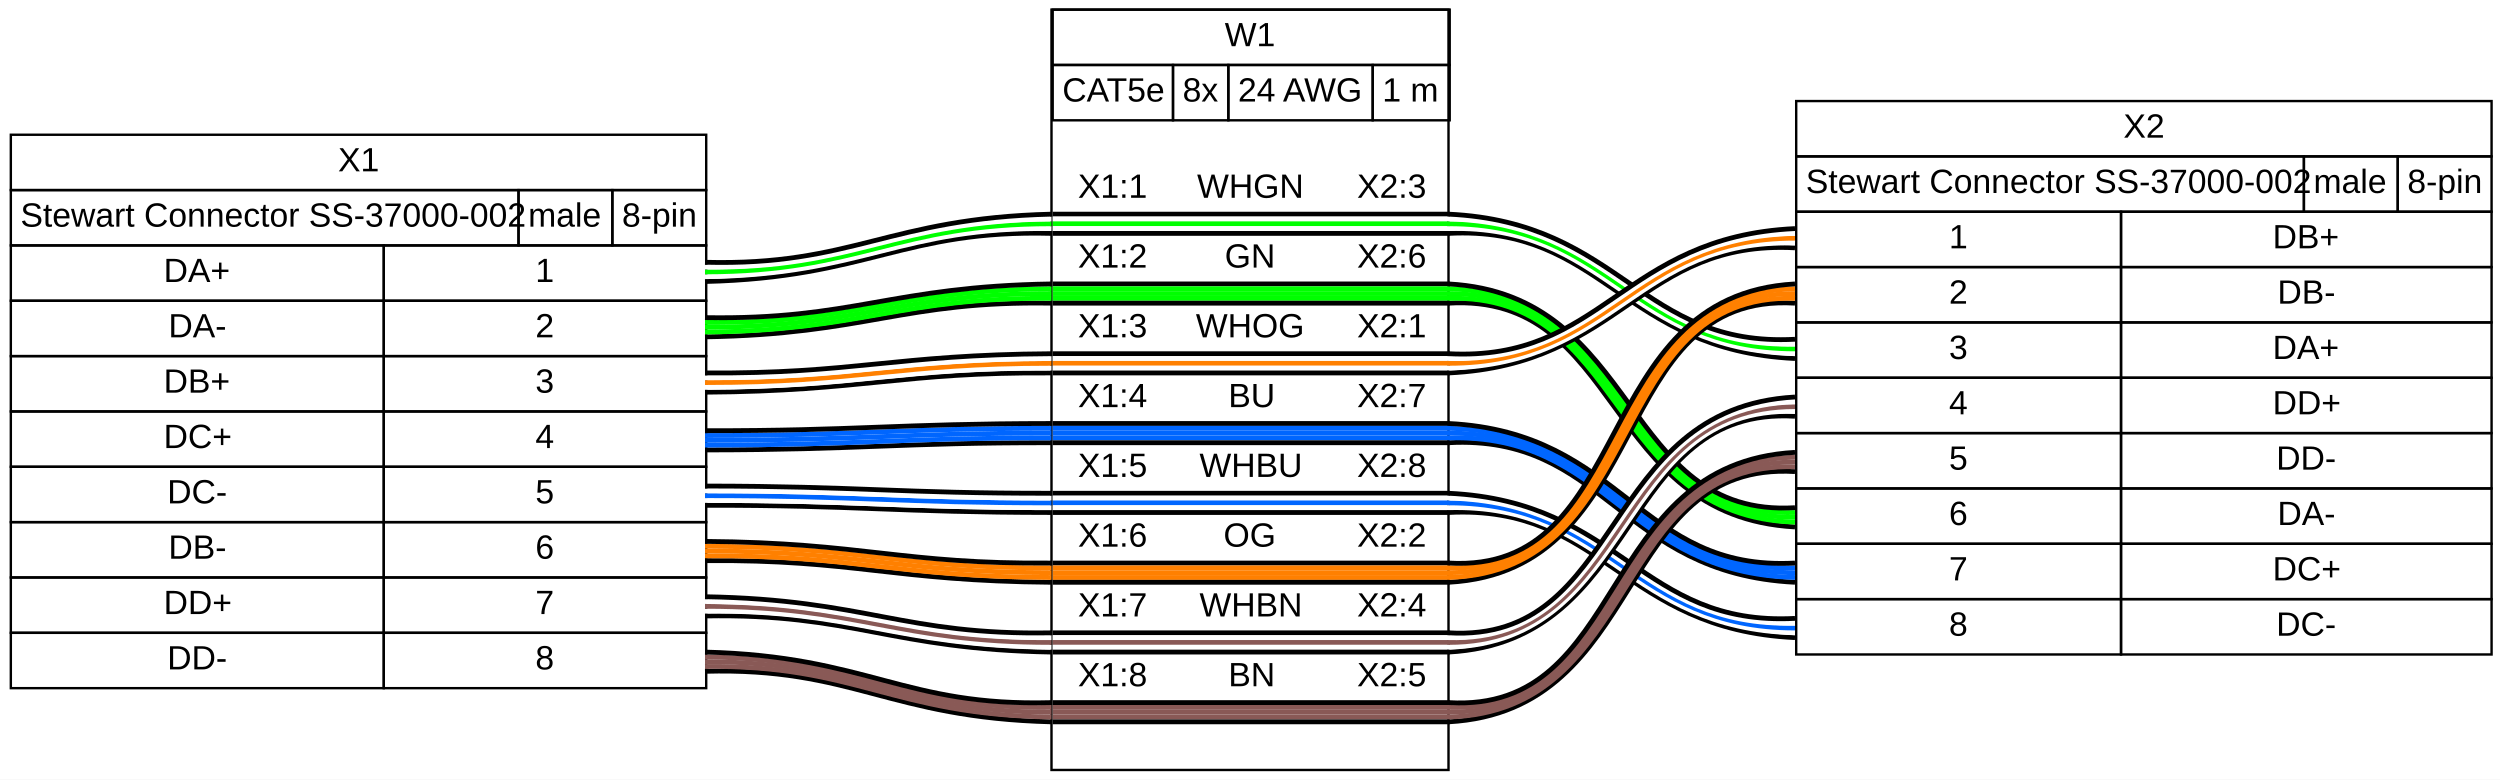
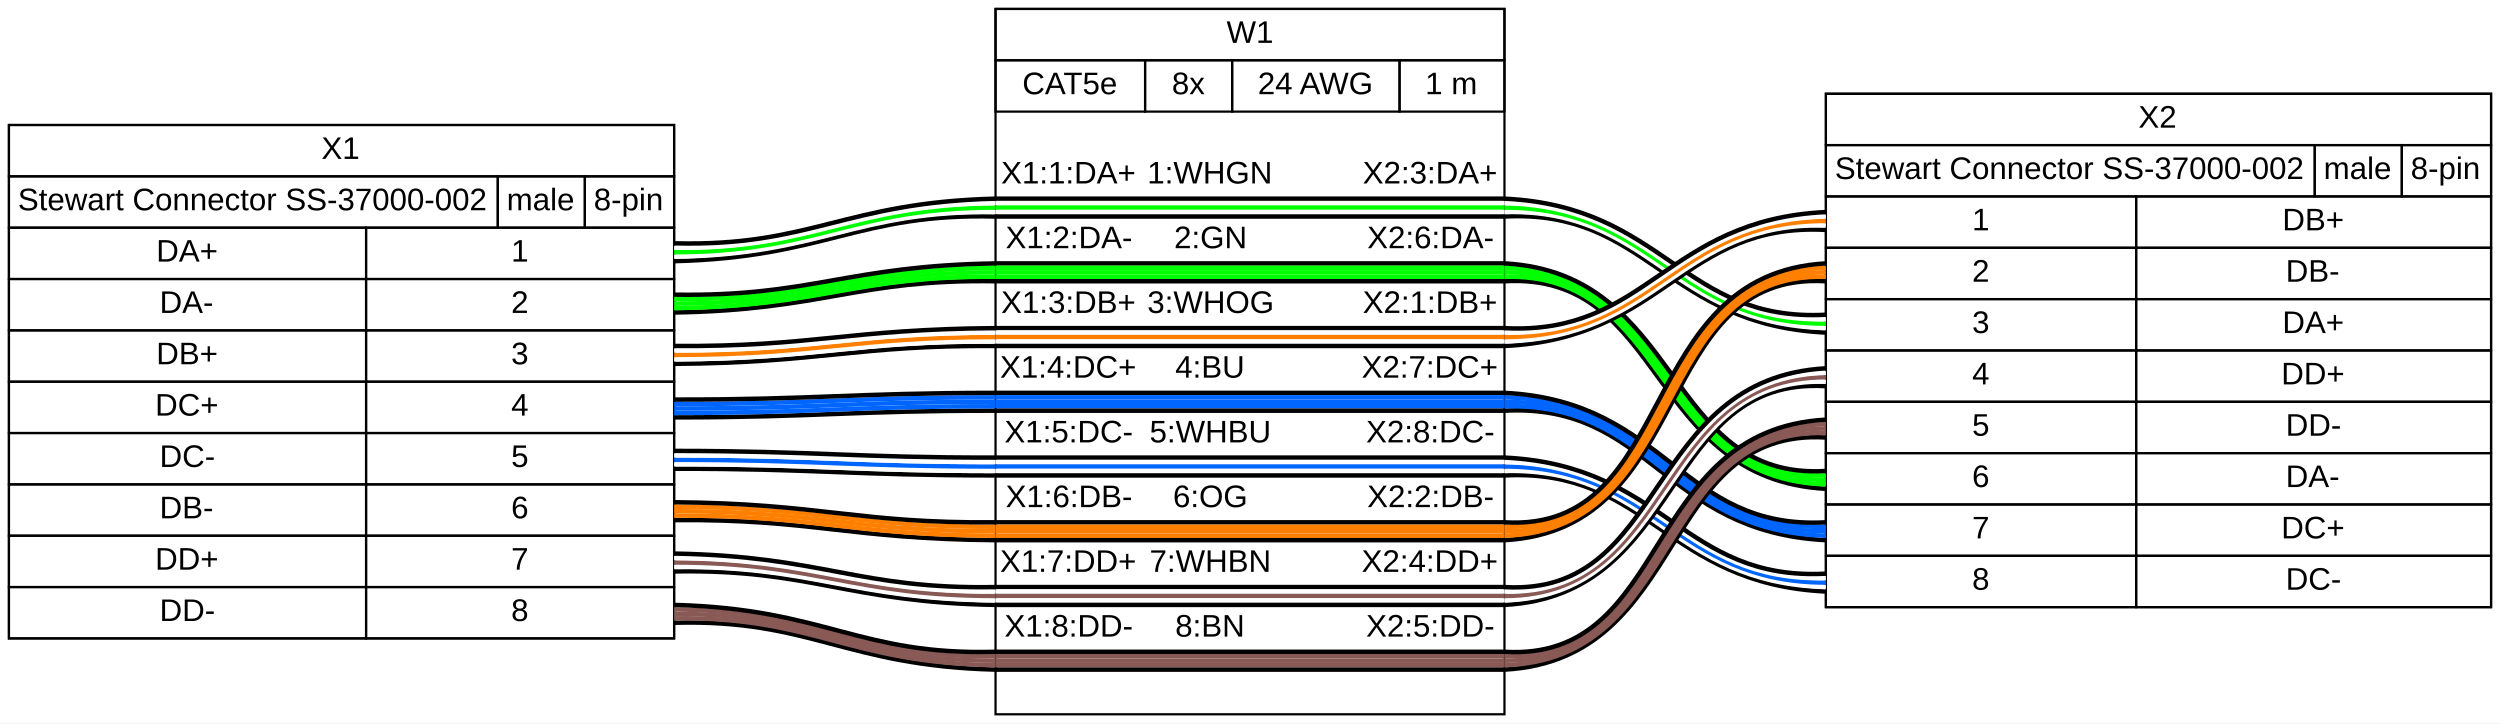
- <svg xmlns="http://www.w3.org/2000/svg" width="1039pt" height="324pt" viewBox="0.00 0.00 1039.00 324.00">
+ <svg xmlns="http://www.w3.org/2000/svg" width="1120pt" height="324pt" viewBox="0.00 0.00 1120.00 324.00">
  <g id="graph0" class="graph" transform="scale(1 1) rotate(0) translate(4 320)">
-     <polygon fill="white" stroke="transparent" points="-4,4 -4,-320 1035,-320 1035,4 -4,4" />
+     <polygon fill="#ffffff" stroke="transparent" points="-4,4 -4,-320 1116,-320 1116,4 -4,4" />
    <g id="node1" class="node">
-       <polygon fill="white" stroke="transparent" points="289,-264 0,-264 0,-34 289,-34 289,-264" />
-       <polygon fill="none" stroke="black" points="0.5,-241 0.5,-264 289.5,-264 289.5,-241 0.5,-241" />
-       <text text-anchor="start" x="136.5" y="-248.8" font-family="arial" font-size="14.00">X1</text>
-       <polygon fill="none" stroke="black" points="0.5,-218 0.5,-241 211.5,-241 211.5,-218 0.5,-218" />
-       <text text-anchor="start" x="4.5" y="-225.8" font-family="arial" font-size="14.00">Stewart Connector SS-37000-002</text>
-       <polygon fill="none" stroke="black" points="211.5,-218 211.5,-241 250.5,-241 250.5,-218 211.5,-218" />
-       <text text-anchor="start" x="215.5" y="-225.8" font-family="arial" font-size="14.00">male</text>
-       <polygon fill="none" stroke="black" points="250.5,-218 250.5,-241 289.5,-241 289.5,-218 250.5,-218" />
-       <text text-anchor="start" x="254.5" y="-225.8" font-family="arial" font-size="14.00">8-pin</text>
-       <polygon fill="none" stroke="black" points="0.5,-195 0.5,-218 155.5,-218 155.5,-195 0.5,-195" />
-       <text text-anchor="start" x="64" y="-202.8" font-family="arial" font-size="14.00">DA+</text>
-       <polygon fill="none" stroke="black" points="155.5,-195 155.5,-218 289.5,-218 289.5,-195 155.5,-195" />
-       <text text-anchor="start" x="218.5" y="-202.8" font-family="arial" font-size="14.00">1</text>
-       <polygon fill="none" stroke="black" points="0.5,-172 0.5,-195 155.5,-195 155.5,-172 0.5,-172" />
-       <text text-anchor="start" x="66" y="-179.8" font-family="arial" font-size="14.00">DA-</text>
-       <polygon fill="none" stroke="black" points="155.5,-172 155.5,-195 289.5,-195 289.5,-172 155.5,-172" />
-       <text text-anchor="start" x="218.5" y="-179.8" font-family="arial" font-size="14.00">2</text>
-       <polygon fill="none" stroke="black" points="0.5,-149 0.5,-172 155.5,-172 155.5,-149 0.5,-149" />
-       <text text-anchor="start" x="64" y="-156.8" font-family="arial" font-size="14.00">DB+</text>
-       <polygon fill="none" stroke="black" points="155.5,-149 155.5,-172 289.5,-172 289.5,-149 155.5,-149" />
-       <text text-anchor="start" x="218.5" y="-156.8" font-family="arial" font-size="14.00">3</text>
-       <polygon fill="none" stroke="black" points="0.5,-126 0.5,-149 155.5,-149 155.5,-126 0.5,-126" />
-       <text text-anchor="start" x="64" y="-133.8" font-family="arial" font-size="14.00">DC+</text>
-       <polygon fill="none" stroke="black" points="155.5,-126 155.5,-149 289.5,-149 289.5,-126 155.5,-126" />
-       <text text-anchor="start" x="218.5" y="-133.8" font-family="arial" font-size="14.00">4</text>
-       <polygon fill="none" stroke="black" points="0.5,-103 0.5,-126 155.5,-126 155.5,-103 0.5,-103" />
-       <text text-anchor="start" x="65.5" y="-110.8" font-family="arial" font-size="14.00">DC-</text>
-       <polygon fill="none" stroke="black" points="155.5,-103 155.5,-126 289.5,-126 289.5,-103 155.5,-103" />
-       <text text-anchor="start" x="218.5" y="-110.8" font-family="arial" font-size="14.00">5</text>
-       <polygon fill="none" stroke="black" points="0.5,-80 0.5,-103 155.5,-103 155.5,-80 0.5,-80" />
-       <text text-anchor="start" x="66" y="-87.8" font-family="arial" font-size="14.00">DB-</text>
-       <polygon fill="none" stroke="black" points="155.5,-80 155.5,-103 289.5,-103 289.5,-80 155.5,-80" />
-       <text text-anchor="start" x="218.5" y="-87.8" font-family="arial" font-size="14.00">6</text>
-       <polygon fill="none" stroke="black" points="0.5,-57 0.5,-80 155.5,-80 155.5,-57 0.5,-57" />
-       <text text-anchor="start" x="64" y="-64.8" font-family="arial" font-size="14.00">DD+</text>
-       <polygon fill="none" stroke="black" points="155.5,-57 155.5,-80 289.5,-80 289.5,-57 155.5,-57" />
-       <text text-anchor="start" x="218.5" y="-64.8" font-family="arial" font-size="14.00">7</text>
-       <polygon fill="none" stroke="black" points="0.5,-34 0.5,-57 155.5,-57 155.5,-34 0.5,-34" />
-       <text text-anchor="start" x="65.5" y="-41.8" font-family="arial" font-size="14.00">DD-</text>
-       <polygon fill="none" stroke="black" points="155.5,-34 155.5,-57 289.5,-57 289.5,-34 155.5,-34" />
-       <text text-anchor="start" x="218.5" y="-41.8" font-family="arial" font-size="14.00">8</text>
+       <polygon fill="#ffffff" stroke="black" points="298,-264 0,-264 0,-34 298,-34 298,-264" />
+       <polygon fill="none" stroke="black" points="0,-241 0,-264 298,-264 298,-241 0,-241" />
+       <text text-anchor="start" x="140" y="-248.8" font-family="arial" font-size="14.00">X1</text>
+       <polygon fill="none" stroke="black" points="0,-218 0,-241 219,-241 219,-218 0,-218" />
+       <text text-anchor="start" x="4" y="-225.8" font-family="arial" font-size="14.00">Stewart Connector SS-37000-002</text>
+       <polygon fill="none" stroke="black" points="219,-218 219,-241 258,-241 258,-218 219,-218" />
+       <text text-anchor="start" x="223" y="-225.8" font-family="arial" font-size="14.00">male</text>
+       <polygon fill="none" stroke="black" points="258,-218 258,-241 298,-241 298,-218 258,-218" />
+       <text text-anchor="start" x="262" y="-225.8" font-family="arial" font-size="14.00">8-pin</text>
+       <polygon fill="none" stroke="black" points="0,-195 0,-218 160,-218 160,-195 0,-195" />
+       <text text-anchor="start" x="66" y="-202.8" font-family="arial" font-size="14.00">DA+</text>
+       <polygon fill="none" stroke="black" points="160,-195 160,-218 298,-218 298,-195 160,-195" />
+       <text text-anchor="start" x="225" y="-202.8" font-family="arial" font-size="14.00">1</text>
+       <polygon fill="none" stroke="black" points="0,-172 0,-195 160,-195 160,-172 0,-172" />
+       <text text-anchor="start" x="67.5" y="-179.8" font-family="arial" font-size="14.00">DA-</text>
+       <polygon fill="none" stroke="black" points="160,-172 160,-195 298,-195 298,-172 160,-172" />
+       <text text-anchor="start" x="225" y="-179.8" font-family="arial" font-size="14.00">2</text>
+       <polygon fill="none" stroke="black" points="0,-149 0,-172 160,-172 160,-149 0,-149" />
+       <text text-anchor="start" x="66" y="-156.8" font-family="arial" font-size="14.00">DB+</text>
+       <polygon fill="none" stroke="black" points="160,-149 160,-172 298,-172 298,-149 160,-149" />
+       <text text-anchor="start" x="225" y="-156.8" font-family="arial" font-size="14.00">3</text>
+       <polygon fill="none" stroke="black" points="0,-126 0,-149 160,-149 160,-126 0,-126" />
+       <text text-anchor="start" x="65.5" y="-133.8" font-family="arial" font-size="14.00">DC+</text>
+       <polygon fill="none" stroke="black" points="160,-126 160,-149 298,-149 298,-126 160,-126" />
+       <text text-anchor="start" x="225" y="-133.8" font-family="arial" font-size="14.00">4</text>
+       <polygon fill="none" stroke="black" points="0,-103 0,-126 160,-126 160,-103 0,-103" />
+       <text text-anchor="start" x="67.5" y="-110.8" font-family="arial" font-size="14.00">DC-</text>
+       <polygon fill="none" stroke="black" points="160,-103 160,-126 298,-126 298,-103 160,-103" />
+       <text text-anchor="start" x="225" y="-110.8" font-family="arial" font-size="14.00">5</text>
+       <polygon fill="none" stroke="black" points="0,-80 0,-103 160,-103 160,-80 0,-80" />
+       <text text-anchor="start" x="67.5" y="-87.8" font-family="arial" font-size="14.00">DB-</text>
+       <polygon fill="none" stroke="black" points="160,-80 160,-103 298,-103 298,-80 160,-80" />
+       <text text-anchor="start" x="225" y="-87.8" font-family="arial" font-size="14.00">6</text>
+       <polygon fill="none" stroke="black" points="0,-57 0,-80 160,-80 160,-57 0,-57" />
+       <text text-anchor="start" x="65.5" y="-64.8" font-family="arial" font-size="14.00">DD+</text>
+       <polygon fill="none" stroke="black" points="160,-57 160,-80 298,-80 298,-57 160,-57" />
+       <text text-anchor="start" x="225" y="-64.8" font-family="arial" font-size="14.00">7</text>
+       <polygon fill="none" stroke="black" points="0,-34 0,-57 160,-57 160,-34 0,-34" />
+       <text text-anchor="start" x="67.5" y="-41.8" font-family="arial" font-size="14.00">DD-</text>
+       <polygon fill="none" stroke="black" points="160,-34 160,-57 298,-57 298,-34 160,-34" />
+       <text text-anchor="start" x="225" y="-41.8" font-family="arial" font-size="14.00">8</text>
    </g>
    <g id="node3" class="node">
-       <polygon fill="none" stroke="black" points="598,-316 433,-316 433,0 598,0 598,-316" />
-       <polygon fill="none" stroke="black" points="433.5,-293 433.5,-316 598.5,-316 598.5,-293 433.5,-293" />
-       <text text-anchor="start" x="505" y="-300.8" font-family="arial" font-size="14.00">W1</text>
-       <polygon fill="none" stroke="black" points="433.5,-270 433.5,-293 483.5,-293 483.5,-270 433.5,-270" />
-       <text text-anchor="start" x="437.5" y="-277.8" font-family="arial" font-size="14.00">CAT5e</text>
-       <polygon fill="none" stroke="black" points="483.5,-270 483.5,-293 506.5,-293 506.5,-270 483.5,-270" />
-       <text text-anchor="start" x="487.5" y="-277.8" font-family="arial" font-size="14.00">8x</text>
-       <polygon fill="none" stroke="black" points="506.5,-270 506.5,-293 566.5,-293 566.5,-270 506.5,-270" />
-       <text text-anchor="start" x="510.5" y="-277.8" font-family="arial" font-size="14.00">24 AWG</text>
-       <polygon fill="none" stroke="black" points="566.5,-270 566.5,-293 598.5,-293 598.5,-270 566.5,-270" />
-       <text text-anchor="start" x="570.5" y="-277.8" font-family="arial" font-size="14.00">1 m</text>
-       <text text-anchor="start" x="456" y="-256.8" font-family="arial" font-size="14.00"> </text>
-       <text text-anchor="start" x="444" y="-237.8" font-family="arial" font-size="14.00">X1:1</text>
-       <text text-anchor="start" x="493.5" y="-237.8" font-family="arial" font-size="14.00">WHGN</text>
-       <text text-anchor="start" x="560" y="-237.8" font-family="arial" font-size="14.00">X2:3</text>
-       <polygon fill="#000000" stroke="transparent" points="433.5,-230 433.5,-232 598.5,-232 598.5,-230 433.5,-230" />
-       <polygon fill="#ffffff" stroke="transparent" points="433.5,-228 433.5,-230 598.5,-230 598.5,-228 433.5,-228" />
-       <polygon fill="#00ff00" stroke="transparent" points="433.5,-226 433.5,-228 598.5,-228 598.5,-226 433.5,-226" />
-       <polygon fill="#ffffff" stroke="transparent" points="433.5,-224 433.5,-226 598.5,-226 598.5,-224 433.5,-224" />
-       <polygon fill="#000000" stroke="transparent" points="433.5,-222 433.5,-224 598.5,-224 598.5,-222 433.5,-222" />
-       <text text-anchor="start" x="444" y="-208.8" font-family="arial" font-size="14.00">X1:2</text>
-       <text text-anchor="start" x="505" y="-208.8" font-family="arial" font-size="14.00">GN</text>
-       <text text-anchor="start" x="560" y="-208.8" font-family="arial" font-size="14.00">X2:6</text>
-       <polygon fill="#000000" stroke="transparent" points="433.5,-201 433.5,-203 598.5,-203 598.5,-201 433.5,-201" />
-       <polygon fill="#00ff00" stroke="transparent" points="433.5,-199 433.5,-201 598.5,-201 598.5,-199 433.5,-199" />
-       <polygon fill="#00ff00" stroke="transparent" points="433.5,-197 433.5,-199 598.5,-199 598.5,-197 433.5,-197" />
-       <polygon fill="#00ff00" stroke="transparent" points="433.5,-195 433.5,-197 598.5,-197 598.5,-195 433.5,-195" />
-       <polygon fill="#000000" stroke="transparent" points="433.5,-193 433.5,-195 598.5,-195 598.5,-193 433.5,-193" />
-       <text text-anchor="start" x="444" y="-179.8" font-family="arial" font-size="14.00">X1:3</text>
-       <text text-anchor="start" x="493" y="-179.8" font-family="arial" font-size="14.00">WHOG</text>
-       <text text-anchor="start" x="560" y="-179.8" font-family="arial" font-size="14.00">X2:1</text>
-       <polygon fill="#000000" stroke="transparent" points="433.5,-172 433.5,-174 598.5,-174 598.5,-172 433.5,-172" />
-       <polygon fill="#ffffff" stroke="transparent" points="433.5,-170 433.5,-172 598.5,-172 598.5,-170 433.5,-170" />
-       <polygon fill="#ff8000" stroke="transparent" points="433.5,-168 433.5,-170 598.5,-170 598.5,-168 433.5,-168" />
-       <polygon fill="#ffffff" stroke="transparent" points="433.5,-166 433.5,-168 598.5,-168 598.5,-166 433.5,-166" />
-       <polygon fill="#000000" stroke="transparent" points="433.5,-164 433.5,-166 598.5,-166 598.5,-164 433.5,-164" />
-       <text text-anchor="start" x="444" y="-150.8" font-family="arial" font-size="14.00">X1:4</text>
-       <text text-anchor="start" x="506.5" y="-150.8" font-family="arial" font-size="14.00">BU</text>
-       <text text-anchor="start" x="560" y="-150.8" font-family="arial" font-size="14.00">X2:7</text>
-       <polygon fill="#000000" stroke="transparent" points="433.5,-143 433.5,-145 598.5,-145 598.5,-143 433.5,-143" />
-       <polygon fill="#0066ff" stroke="transparent" points="433.5,-141 433.5,-143 598.5,-143 598.5,-141 433.5,-141" />
-       <polygon fill="#0066ff" stroke="transparent" points="433.5,-139 433.5,-141 598.5,-141 598.5,-139 433.5,-139" />
-       <polygon fill="#0066ff" stroke="transparent" points="433.5,-137 433.5,-139 598.5,-139 598.5,-137 433.5,-137" />
-       <polygon fill="#000000" stroke="transparent" points="433.5,-135 433.5,-137 598.5,-137 598.5,-135 433.5,-135" />
-       <text text-anchor="start" x="444" y="-121.8" font-family="arial" font-size="14.00">X1:5</text>
-       <text text-anchor="start" x="494.5" y="-121.8" font-family="arial" font-size="14.00">WHBU</text>
-       <text text-anchor="start" x="560" y="-121.8" font-family="arial" font-size="14.00">X2:8</text>
-       <polygon fill="#000000" stroke="transparent" points="433.5,-114 433.5,-116 598.5,-116 598.5,-114 433.5,-114" />
-       <polygon fill="#ffffff" stroke="transparent" points="433.5,-112 433.5,-114 598.5,-114 598.5,-112 433.5,-112" />
-       <polygon fill="#0066ff" stroke="transparent" points="433.5,-110 433.5,-112 598.5,-112 598.5,-110 433.5,-110" />
-       <polygon fill="#ffffff" stroke="transparent" points="433.5,-108 433.5,-110 598.5,-110 598.5,-108 433.5,-108" />
-       <polygon fill="#000000" stroke="transparent" points="433.5,-106 433.5,-108 598.5,-108 598.5,-106 433.5,-106" />
-       <text text-anchor="start" x="444" y="-92.8" font-family="arial" font-size="14.00">X1:6</text>
-       <text text-anchor="start" x="504.5" y="-92.8" font-family="arial" font-size="14.00">OG</text>
-       <text text-anchor="start" x="560" y="-92.8" font-family="arial" font-size="14.00">X2:2</text>
-       <polygon fill="#000000" stroke="transparent" points="433.5,-85 433.5,-87 598.5,-87 598.5,-85 433.5,-85" />
-       <polygon fill="#ff8000" stroke="transparent" points="433.5,-83 433.5,-85 598.5,-85 598.5,-83 433.5,-83" />
-       <polygon fill="#ff8000" stroke="transparent" points="433.5,-81 433.5,-83 598.5,-83 598.5,-81 433.5,-81" />
-       <polygon fill="#ff8000" stroke="transparent" points="433.5,-79 433.5,-81 598.5,-81 598.5,-79 433.5,-79" />
-       <polygon fill="#000000" stroke="transparent" points="433.5,-77 433.5,-79 598.5,-79 598.5,-77 433.5,-77" />
-       <text text-anchor="start" x="444" y="-63.8" font-family="arial" font-size="14.00">X1:7</text>
-       <text text-anchor="start" x="494.5" y="-63.8" font-family="arial" font-size="14.00">WHBN</text>
-       <text text-anchor="start" x="560" y="-63.8" font-family="arial" font-size="14.00">X2:4</text>
-       <polygon fill="#000000" stroke="transparent" points="433.5,-56 433.5,-58 598.5,-58 598.5,-56 433.5,-56" />
-       <polygon fill="#ffffff" stroke="transparent" points="433.5,-54 433.5,-56 598.5,-56 598.5,-54 433.5,-54" />
-       <polygon fill="#895956" stroke="transparent" points="433.5,-52 433.5,-54 598.5,-54 598.5,-52 433.5,-52" />
-       <polygon fill="#ffffff" stroke="transparent" points="433.5,-50 433.5,-52 598.5,-52 598.5,-50 433.5,-50" />
-       <polygon fill="#000000" stroke="transparent" points="433.5,-48 433.5,-50 598.5,-50 598.5,-48 433.5,-48" />
-       <text text-anchor="start" x="444" y="-34.8" font-family="arial" font-size="14.00">X1:8</text>
-       <text text-anchor="start" x="506.5" y="-34.8" font-family="arial" font-size="14.00">BN</text>
-       <text text-anchor="start" x="560" y="-34.8" font-family="arial" font-size="14.00">X2:5</text>
-       <polygon fill="#000000" stroke="transparent" points="433.5,-27 433.5,-29 598.5,-29 598.5,-27 433.5,-27" />
-       <polygon fill="#895956" stroke="transparent" points="433.5,-25 433.5,-27 598.5,-27 598.5,-25 433.5,-25" />
-       <polygon fill="#895956" stroke="transparent" points="433.5,-23 433.5,-25 598.5,-25 598.5,-23 433.5,-23" />
-       <polygon fill="#895956" stroke="transparent" points="433.5,-21 433.5,-23 598.5,-23 598.5,-21 433.5,-21" />
-       <polygon fill="#000000" stroke="transparent" points="433.5,-19 433.5,-21 598.5,-21 598.5,-19 433.5,-19" />
-       <text text-anchor="start" x="456" y="-5.8" font-family="arial" font-size="14.00"> </text>
+       <polygon fill="#ffffff" stroke="black" points="670,-316 442,-316 442,0 670,0 670,-316" />
+       <polygon fill="none" stroke="black" points="442,-293 442,-316 670,-316 670,-293 442,-293" />
+       <text text-anchor="start" x="545.5" y="-300.8" font-family="arial" font-size="14.00">W1</text>
+       <polygon fill="none" stroke="black" points="442,-270 442,-293 509,-293 509,-270 442,-270" />
+       <text text-anchor="start" x="454" y="-277.8" font-family="arial" font-size="14.00">CAT5e</text>
+       <polygon fill="none" stroke="black" points="509,-270 509,-293 548,-293 548,-270 509,-270" />
+       <text text-anchor="start" x="521" y="-277.8" font-family="arial" font-size="14.00">8x</text>
+       <polygon fill="none" stroke="black" points="548,-270 548,-293 623,-293 623,-270 548,-270" />
+       <text text-anchor="start" x="559.5" y="-277.8" font-family="arial" font-size="14.00">24 AWG</text>
+       <polygon fill="none" stroke="black" points="623,-270 623,-293 670,-293 670,-270 623,-270" />
+       <text text-anchor="start" x="634.5" y="-277.8" font-family="arial" font-size="14.00">1 m</text>
+       <text text-anchor="start" x="473" y="-256.8" font-family="arial" font-size="14.00"> </text>
+       <text text-anchor="start" x="444.5" y="-237.8" font-family="arial" font-size="14.00">X1:1:DA+</text>
+       <text text-anchor="start" x="510" y="-237.8" font-family="arial" font-size="14.00">     1:WHGN    </text>
+       <text text-anchor="start" x="606.5" y="-237.8" font-family="arial" font-size="14.00">X2:3:DA+</text>
+       <polygon fill="#000000" stroke="transparent" points="442,-230 442,-232 670,-232 670,-230 442,-230" />
+       <polygon fill="#ffffff" stroke="transparent" points="442,-228 442,-230 670,-230 670,-228 442,-228" />
+       <polygon fill="#00ff00" stroke="transparent" points="442,-226 442,-228 670,-228 670,-226 442,-226" />
+       <polygon fill="#ffffff" stroke="transparent" points="442,-224 442,-226 670,-226 670,-224 442,-224" />
+       <polygon fill="#000000" stroke="transparent" points="442,-222 442,-224 670,-224 670,-222 442,-222" />
+       <text text-anchor="start" x="446.5" y="-208.8" font-family="arial" font-size="14.00">X1:2:DA-</text>
+       <text text-anchor="start" x="522" y="-208.8" font-family="arial" font-size="14.00">     2:GN    </text>
+       <text text-anchor="start" x="608.5" y="-208.8" font-family="arial" font-size="14.00">X2:6:DA-</text>
+       <polygon fill="#000000" stroke="transparent" points="442,-201 442,-203 670,-203 670,-201 442,-201" />
+       <polygon fill="#00ff00" stroke="transparent" points="442,-199 442,-201 670,-201 670,-199 442,-199" />
+       <polygon fill="#00ff00" stroke="transparent" points="442,-197 442,-199 670,-199 670,-197 442,-197" />
+       <polygon fill="#00ff00" stroke="transparent" points="442,-195 442,-197 670,-197 670,-195 442,-195" />
+       <polygon fill="#000000" stroke="transparent" points="442,-193 442,-195 670,-195 670,-193 442,-193" />
+       <text text-anchor="start" x="444.5" y="-179.8" font-family="arial" font-size="14.00">X1:3:DB+</text>
+       <text text-anchor="start" x="510" y="-179.8" font-family="arial" font-size="14.00">     3:WHOG    </text>
+       <text text-anchor="start" x="606.5" y="-179.8" font-family="arial" font-size="14.00">X2:1:DB+</text>
+       <polygon fill="#000000" stroke="transparent" points="442,-172 442,-174 670,-174 670,-172 442,-172" />
+       <polygon fill="#ffffff" stroke="transparent" points="442,-170 442,-172 670,-172 670,-170 442,-170" />
+       <polygon fill="#ff8000" stroke="transparent" points="442,-168 442,-170 670,-170 670,-168 442,-168" />
+       <polygon fill="#ffffff" stroke="transparent" points="442,-166 442,-168 670,-168 670,-166 442,-166" />
+       <polygon fill="#000000" stroke="transparent" points="442,-164 442,-166 670,-166 670,-164 442,-164" />
+       <text text-anchor="start" x="444" y="-150.8" font-family="arial" font-size="14.00">X1:4:DC+</text>
+       <text text-anchor="start" x="522.5" y="-150.8" font-family="arial" font-size="14.00">     4:BU    </text>
+       <text text-anchor="start" x="606" y="-150.8" font-family="arial" font-size="14.00">X2:7:DC+</text>
+       <polygon fill="#000000" stroke="transparent" points="442,-143 442,-145 670,-145 670,-143 442,-143" />
+       <polygon fill="#0066ff" stroke="transparent" points="442,-141 442,-143 670,-143 670,-141 442,-141" />
+       <polygon fill="#0066ff" stroke="transparent" points="442,-139 442,-141 670,-141 670,-139 442,-139" />
+       <polygon fill="#0066ff" stroke="transparent" points="442,-137 442,-139 670,-139 670,-137 442,-137" />
+       <polygon fill="#000000" stroke="transparent" points="442,-135 442,-137 670,-137 670,-135 442,-135" />
+       <text text-anchor="start" x="446" y="-121.8" font-family="arial" font-size="14.00">X1:5:DC-</text>
+       <text text-anchor="start" x="511" y="-121.8" font-family="arial" font-size="14.00">     5:WHBU    </text>
+       <text text-anchor="start" x="608" y="-121.8" font-family="arial" font-size="14.00">X2:8:DC-</text>
+       <polygon fill="#000000" stroke="transparent" points="442,-114 442,-116 670,-116 670,-114 442,-114" />
+       <polygon fill="#ffffff" stroke="transparent" points="442,-112 442,-114 670,-114 670,-112 442,-112" />
+       <polygon fill="#0066ff" stroke="transparent" points="442,-110 442,-112 670,-112 670,-110 442,-110" />
+       <polygon fill="#ffffff" stroke="transparent" points="442,-108 442,-110 670,-110 670,-108 442,-108" />
+       <polygon fill="#000000" stroke="transparent" points="442,-106 442,-108 670,-108 670,-106 442,-106" />
+       <text text-anchor="start" x="446.5" y="-92.8" font-family="arial" font-size="14.00">X1:6:DB-</text>
+       <text text-anchor="start" x="521.5" y="-92.8" font-family="arial" font-size="14.00">     6:OG    </text>
+       <text text-anchor="start" x="608.5" y="-92.8" font-family="arial" font-size="14.00">X2:2:DB-</text>
+       <polygon fill="#000000" stroke="transparent" points="442,-85 442,-87 670,-87 670,-85 442,-85" />
+       <polygon fill="#ff8000" stroke="transparent" points="442,-83 442,-85 670,-85 670,-83 442,-83" />
+       <polygon fill="#ff8000" stroke="transparent" points="442,-81 442,-83 670,-83 670,-81 442,-81" />
+       <polygon fill="#ff8000" stroke="transparent" points="442,-79 442,-81 670,-81 670,-79 442,-79" />
+       <polygon fill="#000000" stroke="transparent" points="442,-77 442,-79 670,-79 670,-77 442,-77" />
+       <text text-anchor="start" x="444" y="-63.8" font-family="arial" font-size="14.00">X1:7:DD+</text>
+       <text text-anchor="start" x="511" y="-63.8" font-family="arial" font-size="14.00">     7:WHBN    </text>
+       <text text-anchor="start" x="606" y="-63.8" font-family="arial" font-size="14.00">X2:4:DD+</text>
+       <polygon fill="#000000" stroke="transparent" points="442,-56 442,-58 670,-58 670,-56 442,-56" />
+       <polygon fill="#ffffff" stroke="transparent" points="442,-54 442,-56 670,-56 670,-54 442,-54" />
+       <polygon fill="#895956" stroke="transparent" points="442,-52 442,-54 670,-54 670,-52 442,-52" />
+       <polygon fill="#ffffff" stroke="transparent" points="442,-50 442,-52 670,-52 670,-50 442,-50" />
+       <polygon fill="#000000" stroke="transparent" points="442,-48 442,-50 670,-50 670,-48 442,-48" />
+       <text text-anchor="start" x="446" y="-34.8" font-family="arial" font-size="14.00">X1:8:DD-</text>
+       <text text-anchor="start" x="522.5" y="-34.8" font-family="arial" font-size="14.00">     8:BN    </text>
+       <text text-anchor="start" x="608" y="-34.8" font-family="arial" font-size="14.00">X2:5:DD-</text>
+       <polygon fill="#000000" stroke="transparent" points="442,-27 442,-29 670,-29 670,-27 442,-27" />
+       <polygon fill="#895956" stroke="transparent" points="442,-25 442,-27 670,-27 670,-25 442,-25" />
+       <polygon fill="#895956" stroke="transparent" points="442,-23 442,-25 670,-25 670,-23 442,-23" />
+       <polygon fill="#895956" stroke="transparent" points="442,-21 442,-23 670,-23 670,-21 442,-21" />
+       <polygon fill="#000000" stroke="transparent" points="442,-19 442,-21 670,-21 670,-19 442,-19" />
+       <text text-anchor="start" x="473" y="-5.8" font-family="arial" font-size="14.00"> </text>
    </g>
    <g id="edge1" class="edge">
-       <path fill="none" stroke="#000000" stroke-width="2" d="M289,-203C356.83,-204.62 371.6,-224.62 433,-223" />
-       <path fill="none" stroke="#ffffff" stroke-width="2" d="M289,-205C355.22,-205.81 369.99,-225.81 433,-225" />
-       <path fill="none" stroke="#00ff00" stroke-width="2" d="M289,-207C353.61,-207 368.39,-227 433,-227" />
-       <path fill="none" stroke="#ffffff" stroke-width="2" d="M289,-209C352.01,-208.19 366.78,-228.19 433,-229" />
-       <path fill="none" stroke="#000000" stroke-width="2" d="M289,-211C350.4,-209.38 365.17,-229.38 433,-231" />
+       <path fill="none" stroke="#000000" stroke-width="2" d="M298,-203C365.83,-204.62 380.6,-224.62 442,-223" />
+       <path fill="none" stroke="#ffffff" stroke-width="2" d="M298,-205C364.22,-205.81 378.99,-225.81 442,-225" />
+       <path fill="none" stroke="#00ff00" stroke-width="2" d="M298,-207C362.61,-207 377.39,-227 442,-227" />
+       <path fill="none" stroke="#ffffff" stroke-width="2" d="M298,-209C361.01,-208.19 375.78,-228.19 442,-229" />
+       <path fill="none" stroke="#000000" stroke-width="2" d="M298,-211C359.4,-209.38 374.17,-229.38 442,-231" />
    </g>
    <g id="edge3" class="edge">
-       <path fill="none" stroke="#000000" stroke-width="2" d="M289,-180C355.99,-181.04 371.39,-195.04 433,-194" />
-       <path fill="none" stroke="#00ff00" stroke-width="2" d="M289,-182C354.65,-182.52 370.04,-196.52 433,-196" />
-       <path fill="none" stroke="#00ff00" stroke-width="2" d="M289,-184C353.3,-184 368.7,-198 433,-198" />
-       <path fill="none" stroke="#00ff00" stroke-width="2" d="M289,-186C351.96,-185.48 367.35,-199.48 433,-200" />
-       <path fill="none" stroke="#000000" stroke-width="2" d="M289,-188C350.61,-186.96 366.01,-200.96 433,-202" />
+       <path fill="none" stroke="#000000" stroke-width="2" d="M298,-180C364.99,-181.04 380.39,-195.04 442,-194" />
+       <path fill="none" stroke="#00ff00" stroke-width="2" d="M298,-182C363.65,-182.52 379.04,-196.52 442,-196" />
+       <path fill="none" stroke="#00ff00" stroke-width="2" d="M298,-184C362.3,-184 377.7,-198 442,-198" />
+       <path fill="none" stroke="#00ff00" stroke-width="2" d="M298,-186C360.96,-185.48 376.35,-199.48 442,-200" />
+       <path fill="none" stroke="#000000" stroke-width="2" d="M298,-188C359.61,-186.96 375.01,-200.96 442,-202" />
    </g>
    <g id="edge5" class="edge">
-       <path fill="none" stroke="#000000" stroke-width="2" d="M289,-157C354.91,-157.43 370.71,-165.43 433,-165" />
-       <path fill="none" stroke="#ffffff" stroke-width="2" d="M289,-159C354,-159.22 369.8,-167.22 433,-167" />
-       <path fill="none" stroke="#ff8000" stroke-width="2" d="M289,-161C353.1,-161 368.9,-169 433,-169" />
-       <path fill="none" stroke="#ffffff" stroke-width="2" d="M289,-163C352.2,-162.78 368,-170.78 433,-171" />
-       <path fill="none" stroke="#000000" stroke-width="2" d="M289,-165C351.29,-164.57 367.09,-172.57 433,-173" />
+       <path fill="none" stroke="#000000" stroke-width="2" d="M298,-157C363.91,-157.43 379.71,-165.43 442,-165" />
+       <path fill="none" stroke="#ffffff" stroke-width="2" d="M298,-159C363,-159.22 378.8,-167.22 442,-167" />
+       <path fill="none" stroke="#ff8000" stroke-width="2" d="M298,-161C362.1,-161 377.9,-169 442,-169" />
+       <path fill="none" stroke="#ffffff" stroke-width="2" d="M298,-163C361.2,-162.78 377,-170.78 442,-171" />
+       <path fill="none" stroke="#000000" stroke-width="2" d="M298,-165C360.29,-164.57 376.09,-172.57 442,-173" />
    </g>
    <g id="edge7" class="edge">
-       <path fill="none" stroke="#000000" stroke-width="2" d="M289,-133C353.75,-133.07 369.72,-136.07 433,-136" />
-       <path fill="none" stroke="#0066ff" stroke-width="2" d="M289,-135C353.38,-135.03 369.36,-138.03 433,-138" />
-       <path fill="none" stroke="#0066ff" stroke-width="2" d="M289,-137C353.01,-137 368.99,-140 433,-140" />
-       <path fill="none" stroke="#0066ff" stroke-width="2" d="M289,-139C352.64,-138.97 368.62,-141.97 433,-142" />
-       <path fill="none" stroke="#000000" stroke-width="2" d="M289,-141C352.28,-140.93 368.25,-143.93 433,-144" />
+       <path fill="none" stroke="#000000" stroke-width="2" d="M298,-133C362.75,-133.07 378.72,-136.07 442,-136" />
+       <path fill="none" stroke="#0066ff" stroke-width="2" d="M298,-135C362.38,-135.03 378.36,-138.03 442,-138" />
+       <path fill="none" stroke="#0066ff" stroke-width="2" d="M298,-137C362.01,-137 377.99,-140 442,-140" />
+       <path fill="none" stroke="#0066ff" stroke-width="2" d="M298,-139C361.64,-138.97 377.62,-141.97 442,-142" />
+       <path fill="none" stroke="#000000" stroke-width="2" d="M298,-141C361.28,-140.93 377.25,-143.93 442,-144" />
    </g>
    <g id="edge9" class="edge">
-       <path fill="none" stroke="#000000" stroke-width="2" d="M289,-110C352.28,-110.07 368.25,-107.07 433,-107" />
-       <path fill="none" stroke="#ffffff" stroke-width="2" d="M289,-112C352.64,-112.03 368.62,-109.03 433,-109" />
-       <path fill="none" stroke="#0066ff" stroke-width="2" d="M289,-114C353.01,-114 368.99,-111 433,-111" />
-       <path fill="none" stroke="#ffffff" stroke-width="2" d="M289,-116C353.38,-115.97 369.36,-112.97 433,-113" />
-       <path fill="none" stroke="#000000" stroke-width="2" d="M289,-118C353.75,-117.93 369.72,-114.93 433,-115" />
+       <path fill="none" stroke="#000000" stroke-width="2" d="M298,-110C361.28,-110.07 377.25,-107.07 442,-107" />
+       <path fill="none" stroke="#ffffff" stroke-width="2" d="M298,-112C361.64,-112.03 377.62,-109.03 442,-109" />
+       <path fill="none" stroke="#0066ff" stroke-width="2" d="M298,-114C362.01,-114 377.99,-111 442,-111" />
+       <path fill="none" stroke="#ffffff" stroke-width="2" d="M298,-116C362.38,-115.97 378.36,-112.97 442,-113" />
+       <path fill="none" stroke="#000000" stroke-width="2" d="M298,-118C362.75,-117.93 378.72,-114.93 442,-115" />
    </g>
    <g id="edge11" class="edge">
-       <path fill="none" stroke="#000000" stroke-width="2" d="M289,-87C351.14,-87.53 366.89,-78.53 433,-78" />
-       <path fill="none" stroke="#ff8000" stroke-width="2" d="M289,-89C352.13,-89.26 367.88,-80.26 433,-80" />
-       <path fill="none" stroke="#ff8000" stroke-width="2" d="M289,-91C353.12,-91 368.88,-82 433,-82" />
-       <path fill="none" stroke="#ff8000" stroke-width="2" d="M289,-93C354.12,-92.74 369.87,-83.74 433,-84" />
-       <path fill="none" stroke="#000000" stroke-width="2" d="M289,-95C355.11,-94.47 370.86,-85.47 433,-86" />
+       <path fill="none" stroke="#000000" stroke-width="2" d="M298,-87C360.14,-87.53 375.89,-78.53 442,-78" />
+       <path fill="none" stroke="#ff8000" stroke-width="2" d="M298,-89C361.13,-89.26 376.88,-80.26 442,-80" />
+       <path fill="none" stroke="#ff8000" stroke-width="2" d="M298,-91C362.12,-91 377.88,-82 442,-82" />
+       <path fill="none" stroke="#ff8000" stroke-width="2" d="M298,-93C363.12,-92.74 378.87,-83.74 442,-84" />
+       <path fill="none" stroke="#000000" stroke-width="2" d="M298,-95C364.11,-94.47 379.86,-85.47 442,-86" />
    </g>
    <g id="edge13" class="edge">
-       <path fill="none" stroke="#000000" stroke-width="2" d="M289,-64C350.55,-65.14 365.85,-50.14 433,-49" />
-       <path fill="none" stroke="#ffffff" stroke-width="2" d="M289,-66C351.95,-66.57 367.25,-51.57 433,-51" />
-       <path fill="none" stroke="#895956" stroke-width="2" d="M289,-68C353.35,-68 368.65,-53 433,-53" />
-       <path fill="none" stroke="#ffffff" stroke-width="2" d="M289,-70C354.75,-69.43 370.05,-54.43 433,-55" />
-       <path fill="none" stroke="#000000" stroke-width="2" d="M289,-72C356.15,-70.86 371.45,-55.86 433,-57" />
+       <path fill="none" stroke="#000000" stroke-width="2" d="M298,-64C359.55,-65.14 374.85,-50.14 442,-49" />
+       <path fill="none" stroke="#ffffff" stroke-width="2" d="M298,-66C360.95,-66.57 376.25,-51.57 442,-51" />
+       <path fill="none" stroke="#895956" stroke-width="2" d="M298,-68C362.35,-68 377.65,-53 442,-53" />
+       <path fill="none" stroke="#ffffff" stroke-width="2" d="M298,-70C363.75,-69.43 379.05,-54.43 442,-55" />
+       <path fill="none" stroke="#000000" stroke-width="2" d="M298,-72C365.15,-70.86 380.45,-55.86 442,-57" />
    </g>
    <g id="edge15" class="edge">
-       <path fill="none" stroke="#000000" stroke-width="2" d="M289,-41C350.4,-42.71 365.04,-21.71 433,-20" />
-       <path fill="none" stroke="#895956" stroke-width="2" d="M289,-43C352.04,-43.86 366.68,-22.86 433,-22" />
-       <path fill="none" stroke="#895956" stroke-width="2" d="M289,-45C353.68,-45 368.32,-24 433,-24" />
-       <path fill="none" stroke="#895956" stroke-width="2" d="M289,-47C355.32,-46.14 369.96,-25.14 433,-26" />
-       <path fill="none" stroke="#000000" stroke-width="2" d="M289,-49C356.96,-47.29 371.6,-26.29 433,-28" />
+       <path fill="none" stroke="#000000" stroke-width="2" d="M298,-41C359.4,-42.71 374.04,-21.71 442,-20" />
+       <path fill="none" stroke="#895956" stroke-width="2" d="M298,-43C361.04,-43.86 375.68,-22.86 442,-22" />
+       <path fill="none" stroke="#895956" stroke-width="2" d="M298,-45C362.68,-45 377.32,-24 442,-24" />
+       <path fill="none" stroke="#895956" stroke-width="2" d="M298,-47C364.32,-46.14 378.96,-25.14 442,-26" />
+       <path fill="none" stroke="#000000" stroke-width="2" d="M298,-49C365.96,-47.29 380.6,-26.29 442,-28" />
    </g>
    <g id="node2" class="node">
-       <polygon fill="white" stroke="transparent" points="1031,-278 742,-278 742,-48 1031,-48 1031,-278" />
-       <polygon fill="none" stroke="black" points="742.5,-255 742.5,-278 1031.5,-278 1031.5,-255 742.5,-255" />
-       <text text-anchor="start" x="878.5" y="-262.8" font-family="arial" font-size="14.00">X2</text>
-       <polygon fill="none" stroke="black" points="742.5,-232 742.5,-255 953.5,-255 953.5,-232 742.5,-232" />
-       <text text-anchor="start" x="746.5" y="-239.8" font-family="arial" font-size="14.00">Stewart Connector SS-37000-002</text>
-       <polygon fill="none" stroke="black" points="953.5,-232 953.5,-255 992.5,-255 992.5,-232 953.5,-232" />
-       <text text-anchor="start" x="957.5" y="-239.8" font-family="arial" font-size="14.00">male</text>
-       <polygon fill="none" stroke="black" points="992.5,-232 992.5,-255 1031.5,-255 1031.5,-232 992.5,-232" />
-       <text text-anchor="start" x="996.5" y="-239.8" font-family="arial" font-size="14.00">8-pin</text>
-       <polygon fill="none" stroke="black" points="742.5,-209 742.5,-232 877.5,-232 877.5,-209 742.5,-209" />
-       <text text-anchor="start" x="806" y="-216.8" font-family="arial" font-size="14.00">1</text>
-       <polygon fill="none" stroke="black" points="877.5,-209 877.5,-232 1031.5,-232 1031.5,-209 877.5,-209" />
-       <text text-anchor="start" x="940.5" y="-216.8" font-family="arial" font-size="14.00">DB+</text>
-       <polygon fill="none" stroke="black" points="742.5,-186 742.5,-209 877.5,-209 877.5,-186 742.5,-186" />
-       <text text-anchor="start" x="806" y="-193.8" font-family="arial" font-size="14.00">2</text>
-       <polygon fill="none" stroke="black" points="877.5,-186 877.5,-209 1031.5,-209 1031.5,-186 877.5,-186" />
-       <text text-anchor="start" x="942.5" y="-193.8" font-family="arial" font-size="14.00">DB-</text>
-       <polygon fill="none" stroke="black" points="742.5,-163 742.5,-186 877.5,-186 877.5,-163 742.5,-163" />
-       <text text-anchor="start" x="806" y="-170.8" font-family="arial" font-size="14.00">3</text>
-       <polygon fill="none" stroke="black" points="877.5,-163 877.5,-186 1031.5,-186 1031.5,-163 877.5,-163" />
-       <text text-anchor="start" x="940.5" y="-170.8" font-family="arial" font-size="14.00">DA+</text>
-       <polygon fill="none" stroke="black" points="742.5,-140 742.5,-163 877.5,-163 877.5,-140 742.5,-140" />
-       <text text-anchor="start" x="806" y="-147.8" font-family="arial" font-size="14.00">4</text>
-       <polygon fill="none" stroke="black" points="877.5,-140 877.5,-163 1031.5,-163 1031.5,-140 877.5,-140" />
-       <text text-anchor="start" x="940.5" y="-147.8" font-family="arial" font-size="14.00">DD+</text>
-       <polygon fill="none" stroke="black" points="742.5,-117 742.5,-140 877.5,-140 877.5,-117 742.5,-117" />
-       <text text-anchor="start" x="806" y="-124.8" font-family="arial" font-size="14.00">5</text>
-       <polygon fill="none" stroke="black" points="877.5,-117 877.5,-140 1031.5,-140 1031.5,-117 877.5,-117" />
-       <text text-anchor="start" x="942" y="-124.8" font-family="arial" font-size="14.00">DD-</text>
-       <polygon fill="none" stroke="black" points="742.5,-94 742.5,-117 877.5,-117 877.5,-94 742.5,-94" />
-       <text text-anchor="start" x="806" y="-101.8" font-family="arial" font-size="14.00">6</text>
-       <polygon fill="none" stroke="black" points="877.5,-94 877.5,-117 1031.5,-117 1031.5,-94 877.5,-94" />
-       <text text-anchor="start" x="942.5" y="-101.8" font-family="arial" font-size="14.00">DA-</text>
-       <polygon fill="none" stroke="black" points="742.5,-71 742.5,-94 877.5,-94 877.5,-71 742.5,-71" />
-       <text text-anchor="start" x="806" y="-78.8" font-family="arial" font-size="14.00">7</text>
-       <polygon fill="none" stroke="black" points="877.5,-71 877.5,-94 1031.5,-94 1031.5,-71 877.5,-71" />
-       <text text-anchor="start" x="940.5" y="-78.8" font-family="arial" font-size="14.00">DC+</text>
-       <polygon fill="none" stroke="black" points="742.5,-48 742.5,-71 877.5,-71 877.5,-48 742.5,-48" />
-       <text text-anchor="start" x="806" y="-55.8" font-family="arial" font-size="14.00">8</text>
-       <polygon fill="none" stroke="black" points="877.5,-48 877.5,-71 1031.5,-71 1031.5,-48 877.5,-48" />
-       <text text-anchor="start" x="942" y="-55.8" font-family="arial" font-size="14.00">DC-</text>
+       <polygon fill="#ffffff" stroke="black" points="1112,-278 814,-278 814,-48 1112,-48 1112,-278" />
+       <polygon fill="none" stroke="black" points="814,-255 814,-278 1112,-278 1112,-255 814,-255" />
+       <text text-anchor="start" x="954" y="-262.8" font-family="arial" font-size="14.00">X2</text>
+       <polygon fill="none" stroke="black" points="814,-232 814,-255 1033,-255 1033,-232 814,-232" />
+       <text text-anchor="start" x="818" y="-239.8" font-family="arial" font-size="14.00">Stewart Connector SS-37000-002</text>
+       <polygon fill="none" stroke="black" points="1033,-232 1033,-255 1072,-255 1072,-232 1033,-232" />
+       <text text-anchor="start" x="1037" y="-239.8" font-family="arial" font-size="14.00">male</text>
+       <polygon fill="none" stroke="black" points="1072,-232 1072,-255 1112,-255 1112,-232 1072,-232" />
+       <text text-anchor="start" x="1076" y="-239.8" font-family="arial" font-size="14.00">8-pin</text>
+       <polygon fill="none" stroke="black" points="814,-209 814,-232 953,-232 953,-209 814,-209" />
+       <text text-anchor="start" x="879.5" y="-216.8" font-family="arial" font-size="14.00">1</text>
+       <polygon fill="none" stroke="black" points="953,-209 953,-232 1112,-232 1112,-209 953,-209" />
+       <text text-anchor="start" x="1018.5" y="-216.8" font-family="arial" font-size="14.00">DB+</text>
+       <polygon fill="none" stroke="black" points="814,-186 814,-209 953,-209 953,-186 814,-186" />
+       <text text-anchor="start" x="879.5" y="-193.8" font-family="arial" font-size="14.00">2</text>
+       <polygon fill="none" stroke="black" points="953,-186 953,-209 1112,-209 1112,-186 953,-186" />
+       <text text-anchor="start" x="1020" y="-193.8" font-family="arial" font-size="14.00">DB-</text>
+       <polygon fill="none" stroke="black" points="814,-163 814,-186 953,-186 953,-163 814,-163" />
+       <text text-anchor="start" x="879.5" y="-170.8" font-family="arial" font-size="14.00">3</text>
+       <polygon fill="none" stroke="black" points="953,-163 953,-186 1112,-186 1112,-163 953,-163" />
+       <text text-anchor="start" x="1018.5" y="-170.8" font-family="arial" font-size="14.00">DA+</text>
+       <polygon fill="none" stroke="black" points="814,-140 814,-163 953,-163 953,-140 814,-140" />
+       <text text-anchor="start" x="879.5" y="-147.8" font-family="arial" font-size="14.00">4</text>
+       <polygon fill="none" stroke="black" points="953,-140 953,-163 1112,-163 1112,-140 953,-140" />
+       <text text-anchor="start" x="1018" y="-147.8" font-family="arial" font-size="14.00">DD+</text>
+       <polygon fill="none" stroke="black" points="814,-117 814,-140 953,-140 953,-117 814,-117" />
+       <text text-anchor="start" x="879.5" y="-124.8" font-family="arial" font-size="14.00">5</text>
+       <polygon fill="none" stroke="black" points="953,-117 953,-140 1112,-140 1112,-117 953,-117" />
+       <text text-anchor="start" x="1020" y="-124.8" font-family="arial" font-size="14.00">DD-</text>
+       <polygon fill="none" stroke="black" points="814,-94 814,-117 953,-117 953,-94 814,-94" />
+       <text text-anchor="start" x="879.5" y="-101.8" font-family="arial" font-size="14.00">6</text>
+       <polygon fill="none" stroke="black" points="953,-94 953,-117 1112,-117 1112,-94 953,-94" />
+       <text text-anchor="start" x="1020" y="-101.8" font-family="arial" font-size="14.00">DA-</text>
+       <polygon fill="none" stroke="black" points="814,-71 814,-94 953,-94 953,-71 814,-71" />
+       <text text-anchor="start" x="879.5" y="-78.8" font-family="arial" font-size="14.00">7</text>
+       <polygon fill="none" stroke="black" points="953,-71 953,-94 1112,-94 1112,-71 953,-71" />
+       <text text-anchor="start" x="1018" y="-78.8" font-family="arial" font-size="14.00">DC+</text>
+       <polygon fill="none" stroke="black" points="814,-48 814,-71 953,-71 953,-48 814,-48" />
+       <text text-anchor="start" x="879.5" y="-55.8" font-family="arial" font-size="14.00">8</text>
+       <polygon fill="none" stroke="black" points="953,-48 953,-71 1112,-71 1112,-48 953,-48" />
+       <text text-anchor="start" x="1020" y="-55.8" font-family="arial" font-size="14.00">DC-</text>
    </g>
    <g id="edge2" class="edge">
-       <path fill="none" stroke="#000000" stroke-width="2" d="M598,-223C662.09,-226.4 670,-174.4 742,-171" />
-       <path fill="none" stroke="#ffffff" stroke-width="2" d="M598,-225C664.07,-226.7 671.98,-174.7 742,-173" />
-       <path fill="none" stroke="#00ff00" stroke-width="2" d="M598,-227C666.05,-227 673.95,-175 742,-175" />
-       <path fill="none" stroke="#ffffff" stroke-width="2" d="M598,-229C668.02,-227.3 675.93,-175.3 742,-177" />
-       <path fill="none" stroke="#000000" stroke-width="2" d="M598,-231C670,-227.6 677.91,-175.6 742,-179" />
+       <path fill="none" stroke="#000000" stroke-width="2" d="M670,-223C734.09,-226.4 742,-174.4 814,-171" />
+       <path fill="none" stroke="#ffffff" stroke-width="2" d="M670,-225C736.07,-226.7 743.98,-174.7 814,-173" />
+       <path fill="none" stroke="#00ff00" stroke-width="2" d="M670,-227C738.05,-227 745.95,-175 814,-175" />
+       <path fill="none" stroke="#ffffff" stroke-width="2" d="M670,-229C740.02,-227.3 747.93,-175.3 814,-177" />
+       <path fill="none" stroke="#000000" stroke-width="2" d="M670,-231C742,-227.6 749.91,-175.6 814,-179" />
    </g>
    <g id="edge4" class="edge">
-       <path fill="none" stroke="#000000" stroke-width="2" d="M598,-194C670.2,-198.36 661.83,-105.36 742,-101" />
-       <path fill="none" stroke="#00ff00" stroke-width="2" d="M598,-196C672.19,-198.18 663.82,-105.18 742,-103" />
-       <path fill="none" stroke="#00ff00" stroke-width="2" d="M598,-198C674.19,-198 665.81,-105 742,-105" />
-       <path fill="none" stroke="#00ff00" stroke-width="2" d="M598,-200C676.18,-197.82 667.81,-104.82 742,-107" />
-       <path fill="none" stroke="#000000" stroke-width="2" d="M598,-202C678.17,-197.64 669.8,-104.64 742,-109" />
+       <path fill="none" stroke="#000000" stroke-width="2" d="M670,-194C742.2,-198.36 733.83,-105.36 814,-101" />
+       <path fill="none" stroke="#00ff00" stroke-width="2" d="M670,-196C744.19,-198.18 735.82,-105.18 814,-103" />
+       <path fill="none" stroke="#00ff00" stroke-width="2" d="M670,-198C746.19,-198 737.81,-105 814,-105" />
+       <path fill="none" stroke="#00ff00" stroke-width="2" d="M670,-200C748.18,-197.82 739.81,-104.82 814,-107" />
+       <path fill="none" stroke="#000000" stroke-width="2" d="M670,-202C750.17,-197.64 741.8,-104.64 814,-109" />
    </g>
    <g id="edge6" class="edge">
-       <path fill="none" stroke="#000000" stroke-width="2" d="M598,-165C670,-168.4 677.91,-220.4 742,-217" />
-       <path fill="none" stroke="#ffffff" stroke-width="2" d="M598,-167C668.02,-168.7 675.93,-220.7 742,-219" />
-       <path fill="none" stroke="#ff8000" stroke-width="2" d="M598,-169C666.05,-169 673.95,-221 742,-221" />
-       <path fill="none" stroke="#ffffff" stroke-width="2" d="M598,-171C664.07,-169.3 671.98,-221.3 742,-223" />
-       <path fill="none" stroke="#000000" stroke-width="2" d="M598,-173C662.09,-169.6 670,-221.6 742,-225" />
+       <path fill="none" stroke="#000000" stroke-width="2" d="M670,-165C742,-168.4 749.91,-220.4 814,-217" />
+       <path fill="none" stroke="#ffffff" stroke-width="2" d="M670,-167C740.02,-168.7 747.93,-220.7 814,-219" />
+       <path fill="none" stroke="#ff8000" stroke-width="2" d="M670,-169C738.05,-169 745.95,-221 814,-221" />
+       <path fill="none" stroke="#ffffff" stroke-width="2" d="M670,-171C736.07,-169.3 743.98,-221.3 814,-223" />
+       <path fill="none" stroke="#000000" stroke-width="2" d="M670,-173C734.09,-169.6 742,-221.6 814,-225" />
    </g>
    <g id="edge8" class="edge">
-       <path fill="none" stroke="#000000" stroke-width="2" d="M598,-136C663.02,-139.59 669.02,-81.59 742,-78" />
-       <path fill="none" stroke="#0066ff" stroke-width="2" d="M598,-138C665.01,-139.79 671.01,-81.79 742,-80" />
-       <path fill="none" stroke="#0066ff" stroke-width="2" d="M598,-140C667,-140 673,-82 742,-82" />
-       <path fill="none" stroke="#0066ff" stroke-width="2" d="M598,-142C668.99,-140.21 674.99,-82.21 742,-84" />
-       <path fill="none" stroke="#000000" stroke-width="2" d="M598,-144C670.98,-140.41 676.98,-82.41 742,-86" />
+       <path fill="none" stroke="#000000" stroke-width="2" d="M670,-136C735.02,-139.59 741.02,-81.59 814,-78" />
+       <path fill="none" stroke="#0066ff" stroke-width="2" d="M670,-138C737.01,-139.79 743.01,-81.79 814,-80" />
+       <path fill="none" stroke="#0066ff" stroke-width="2" d="M670,-140C739,-140 745,-82 814,-82" />
+       <path fill="none" stroke="#0066ff" stroke-width="2" d="M670,-142C740.99,-140.21 746.99,-82.21 814,-84" />
+       <path fill="none" stroke="#000000" stroke-width="2" d="M670,-144C742.98,-140.41 748.98,-82.41 814,-86" />
    </g>
    <g id="edge10" class="edge">
-       <path fill="none" stroke="#000000" stroke-width="2" d="M598,-107C662.09,-110.4 670,-58.4 742,-55" />
-       <path fill="none" stroke="#ffffff" stroke-width="2" d="M598,-109C664.07,-110.7 671.98,-58.7 742,-57" />
-       <path fill="none" stroke="#0066ff" stroke-width="2" d="M598,-111C666.05,-111 673.95,-59 742,-59" />
-       <path fill="none" stroke="#ffffff" stroke-width="2" d="M598,-113C668.02,-111.3 675.93,-59.3 742,-61" />
-       <path fill="none" stroke="#000000" stroke-width="2" d="M598,-115C670,-111.6 677.91,-59.6 742,-63" />
+       <path fill="none" stroke="#000000" stroke-width="2" d="M670,-107C734.09,-110.4 742,-58.4 814,-55" />
+       <path fill="none" stroke="#ffffff" stroke-width="2" d="M670,-109C736.07,-110.7 743.98,-58.7 814,-57" />
+       <path fill="none" stroke="#0066ff" stroke-width="2" d="M670,-111C738.05,-111 745.95,-59 814,-59" />
+       <path fill="none" stroke="#ffffff" stroke-width="2" d="M670,-113C740.02,-111.3 747.93,-59.3 814,-61" />
+       <path fill="none" stroke="#000000" stroke-width="2" d="M670,-115C742,-111.6 749.91,-59.6 814,-63" />
    </g>
    <g id="edge12" class="edge">
-       <path fill="none" stroke="#000000" stroke-width="2" d="M598,-78C684.12,-82.69 663.76,-198.69 742,-194" />
-       <path fill="none" stroke="#ff8000" stroke-width="2" d="M598,-80C682.15,-82.35 661.79,-198.35 742,-196" />
-       <path fill="none" stroke="#ff8000" stroke-width="2" d="M598,-82C680.18,-82 659.82,-198 742,-198" />
-       <path fill="none" stroke="#ff8000" stroke-width="2" d="M598,-84C678.21,-81.65 657.85,-197.65 742,-200" />
-       <path fill="none" stroke="#000000" stroke-width="2" d="M598,-86C676.24,-81.31 655.88,-197.31 742,-202" />
+       <path fill="none" stroke="#000000" stroke-width="2" d="M670,-78C756.12,-82.69 735.76,-198.69 814,-194" />
+       <path fill="none" stroke="#ff8000" stroke-width="2" d="M670,-80C754.15,-82.35 733.79,-198.35 814,-196" />
+       <path fill="none" stroke="#ff8000" stroke-width="2" d="M670,-82C752.18,-82 731.82,-198 814,-198" />
+       <path fill="none" stroke="#ff8000" stroke-width="2" d="M670,-84C750.21,-81.65 729.85,-197.65 814,-200" />
+       <path fill="none" stroke="#000000" stroke-width="2" d="M670,-86C748.24,-81.31 727.88,-197.31 814,-202" />
    </g>
    <g id="edge14" class="edge">
-       <path fill="none" stroke="#000000" stroke-width="2" d="M598,-49C679.39,-53.44 668.56,-151.44 742,-147" />
-       <path fill="none" stroke="#ffffff" stroke-width="2" d="M598,-51C677.4,-53.22 666.57,-151.22 742,-149" />
-       <path fill="none" stroke="#895956" stroke-width="2" d="M598,-53C675.42,-53 664.58,-151 742,-151" />
-       <path fill="none" stroke="#ffffff" stroke-width="2" d="M598,-55C673.43,-52.78 662.6,-150.78 742,-153" />
-       <path fill="none" stroke="#000000" stroke-width="2" d="M598,-57C671.44,-52.56 660.61,-150.56 742,-155" />
+       <path fill="none" stroke="#000000" stroke-width="2" d="M670,-49C751.39,-53.44 740.56,-151.44 814,-147" />
+       <path fill="none" stroke="#ffffff" stroke-width="2" d="M670,-51C749.4,-53.22 738.57,-151.22 814,-149" />
+       <path fill="none" stroke="#895956" stroke-width="2" d="M670,-53C747.42,-53 736.58,-151 814,-151" />
+       <path fill="none" stroke="#ffffff" stroke-width="2" d="M670,-55C745.43,-52.78 734.6,-150.78 814,-153" />
+       <path fill="none" stroke="#000000" stroke-width="2" d="M670,-57C743.44,-52.56 732.61,-150.56 814,-155" />
    </g>
    <g id="edge16" class="edge">
-       <path fill="none" stroke="#000000" stroke-width="2" d="M598,-20C680.91,-24.53 667.02,-128.53 742,-124" />
-       <path fill="none" stroke="#895956" stroke-width="2" d="M598,-22C678.93,-24.26 665.04,-128.26 742,-126" />
-       <path fill="none" stroke="#895956" stroke-width="2" d="M598,-24C676.95,-24 663.05,-128 742,-128" />
-       <path fill="none" stroke="#895956" stroke-width="2" d="M598,-26C674.96,-23.74 661.07,-127.74 742,-130" />
-       <path fill="none" stroke="#000000" stroke-width="2" d="M598,-28C672.98,-23.47 659.09,-127.47 742,-132" />
+       <path fill="none" stroke="#000000" stroke-width="2" d="M670,-20C752.91,-24.53 739.02,-128.53 814,-124" />
+       <path fill="none" stroke="#895956" stroke-width="2" d="M670,-22C750.93,-24.26 737.04,-128.26 814,-126" />
+       <path fill="none" stroke="#895956" stroke-width="2" d="M670,-24C748.95,-24 735.05,-128 814,-128" />
+       <path fill="none" stroke="#895956" stroke-width="2" d="M670,-26C746.96,-23.74 733.07,-127.74 814,-130" />
+       <path fill="none" stroke="#000000" stroke-width="2" d="M670,-28C744.98,-23.47 731.09,-127.47 814,-132" />
    </g>
  </g>
</svg>
